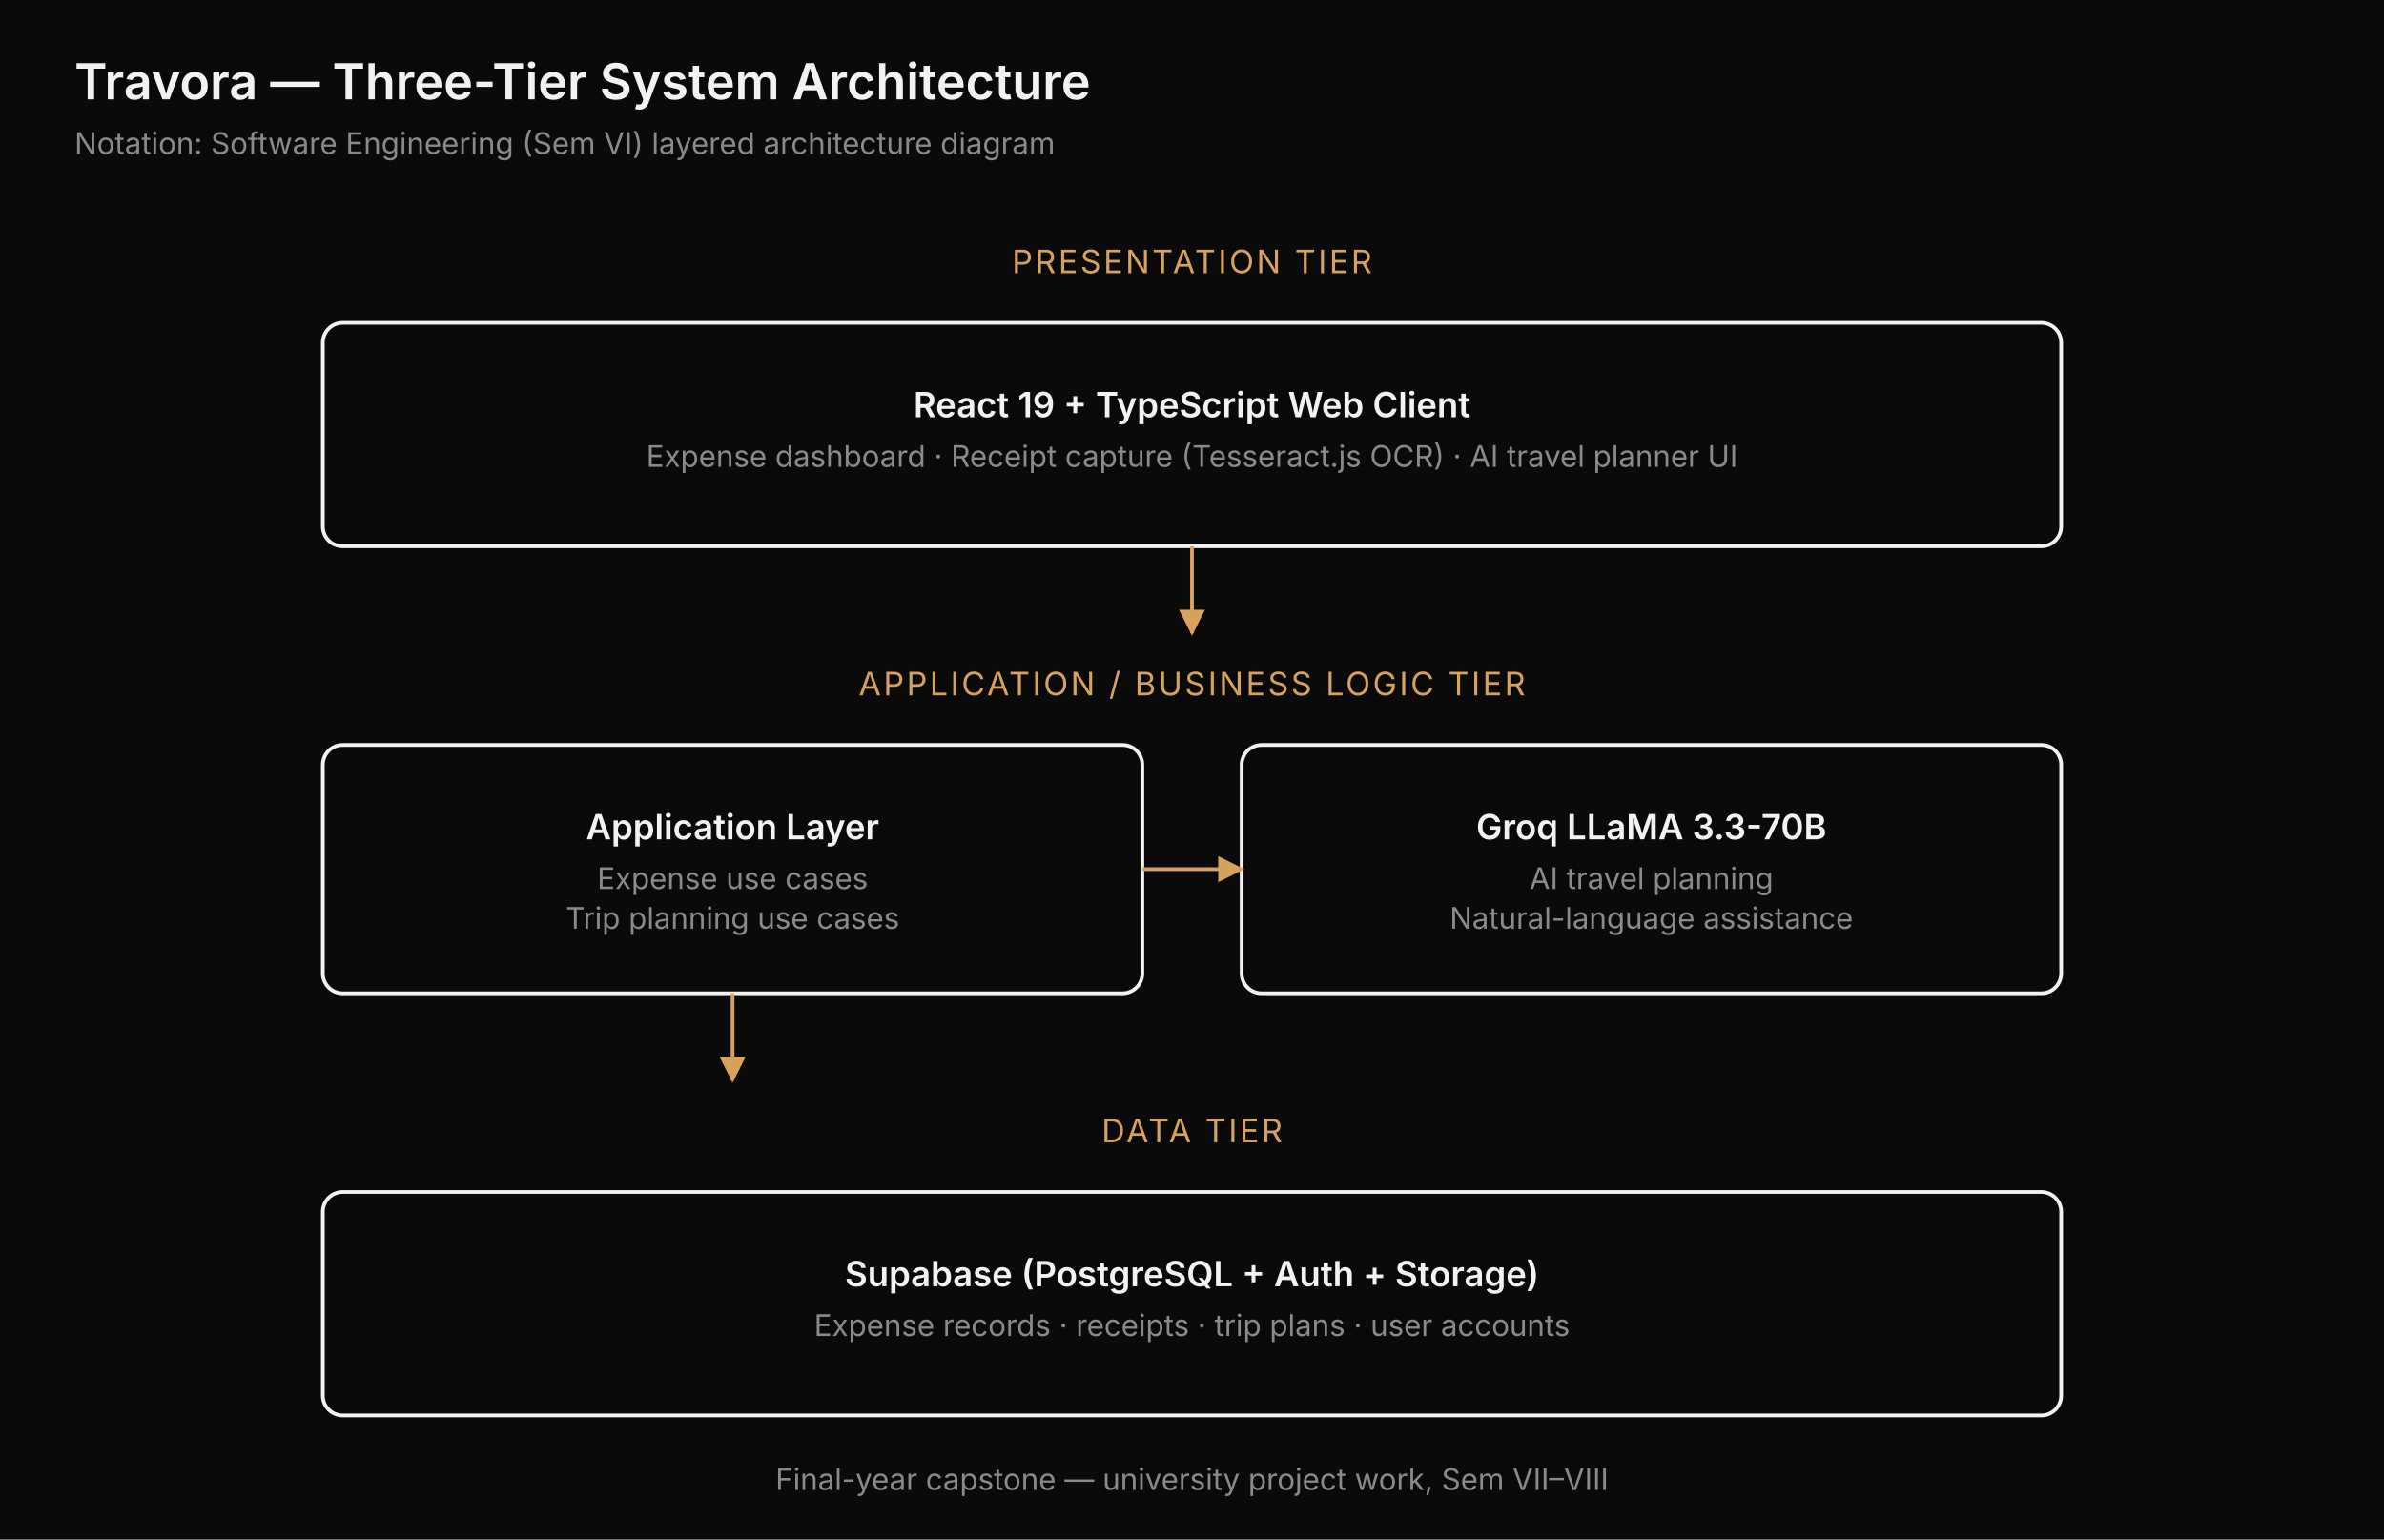
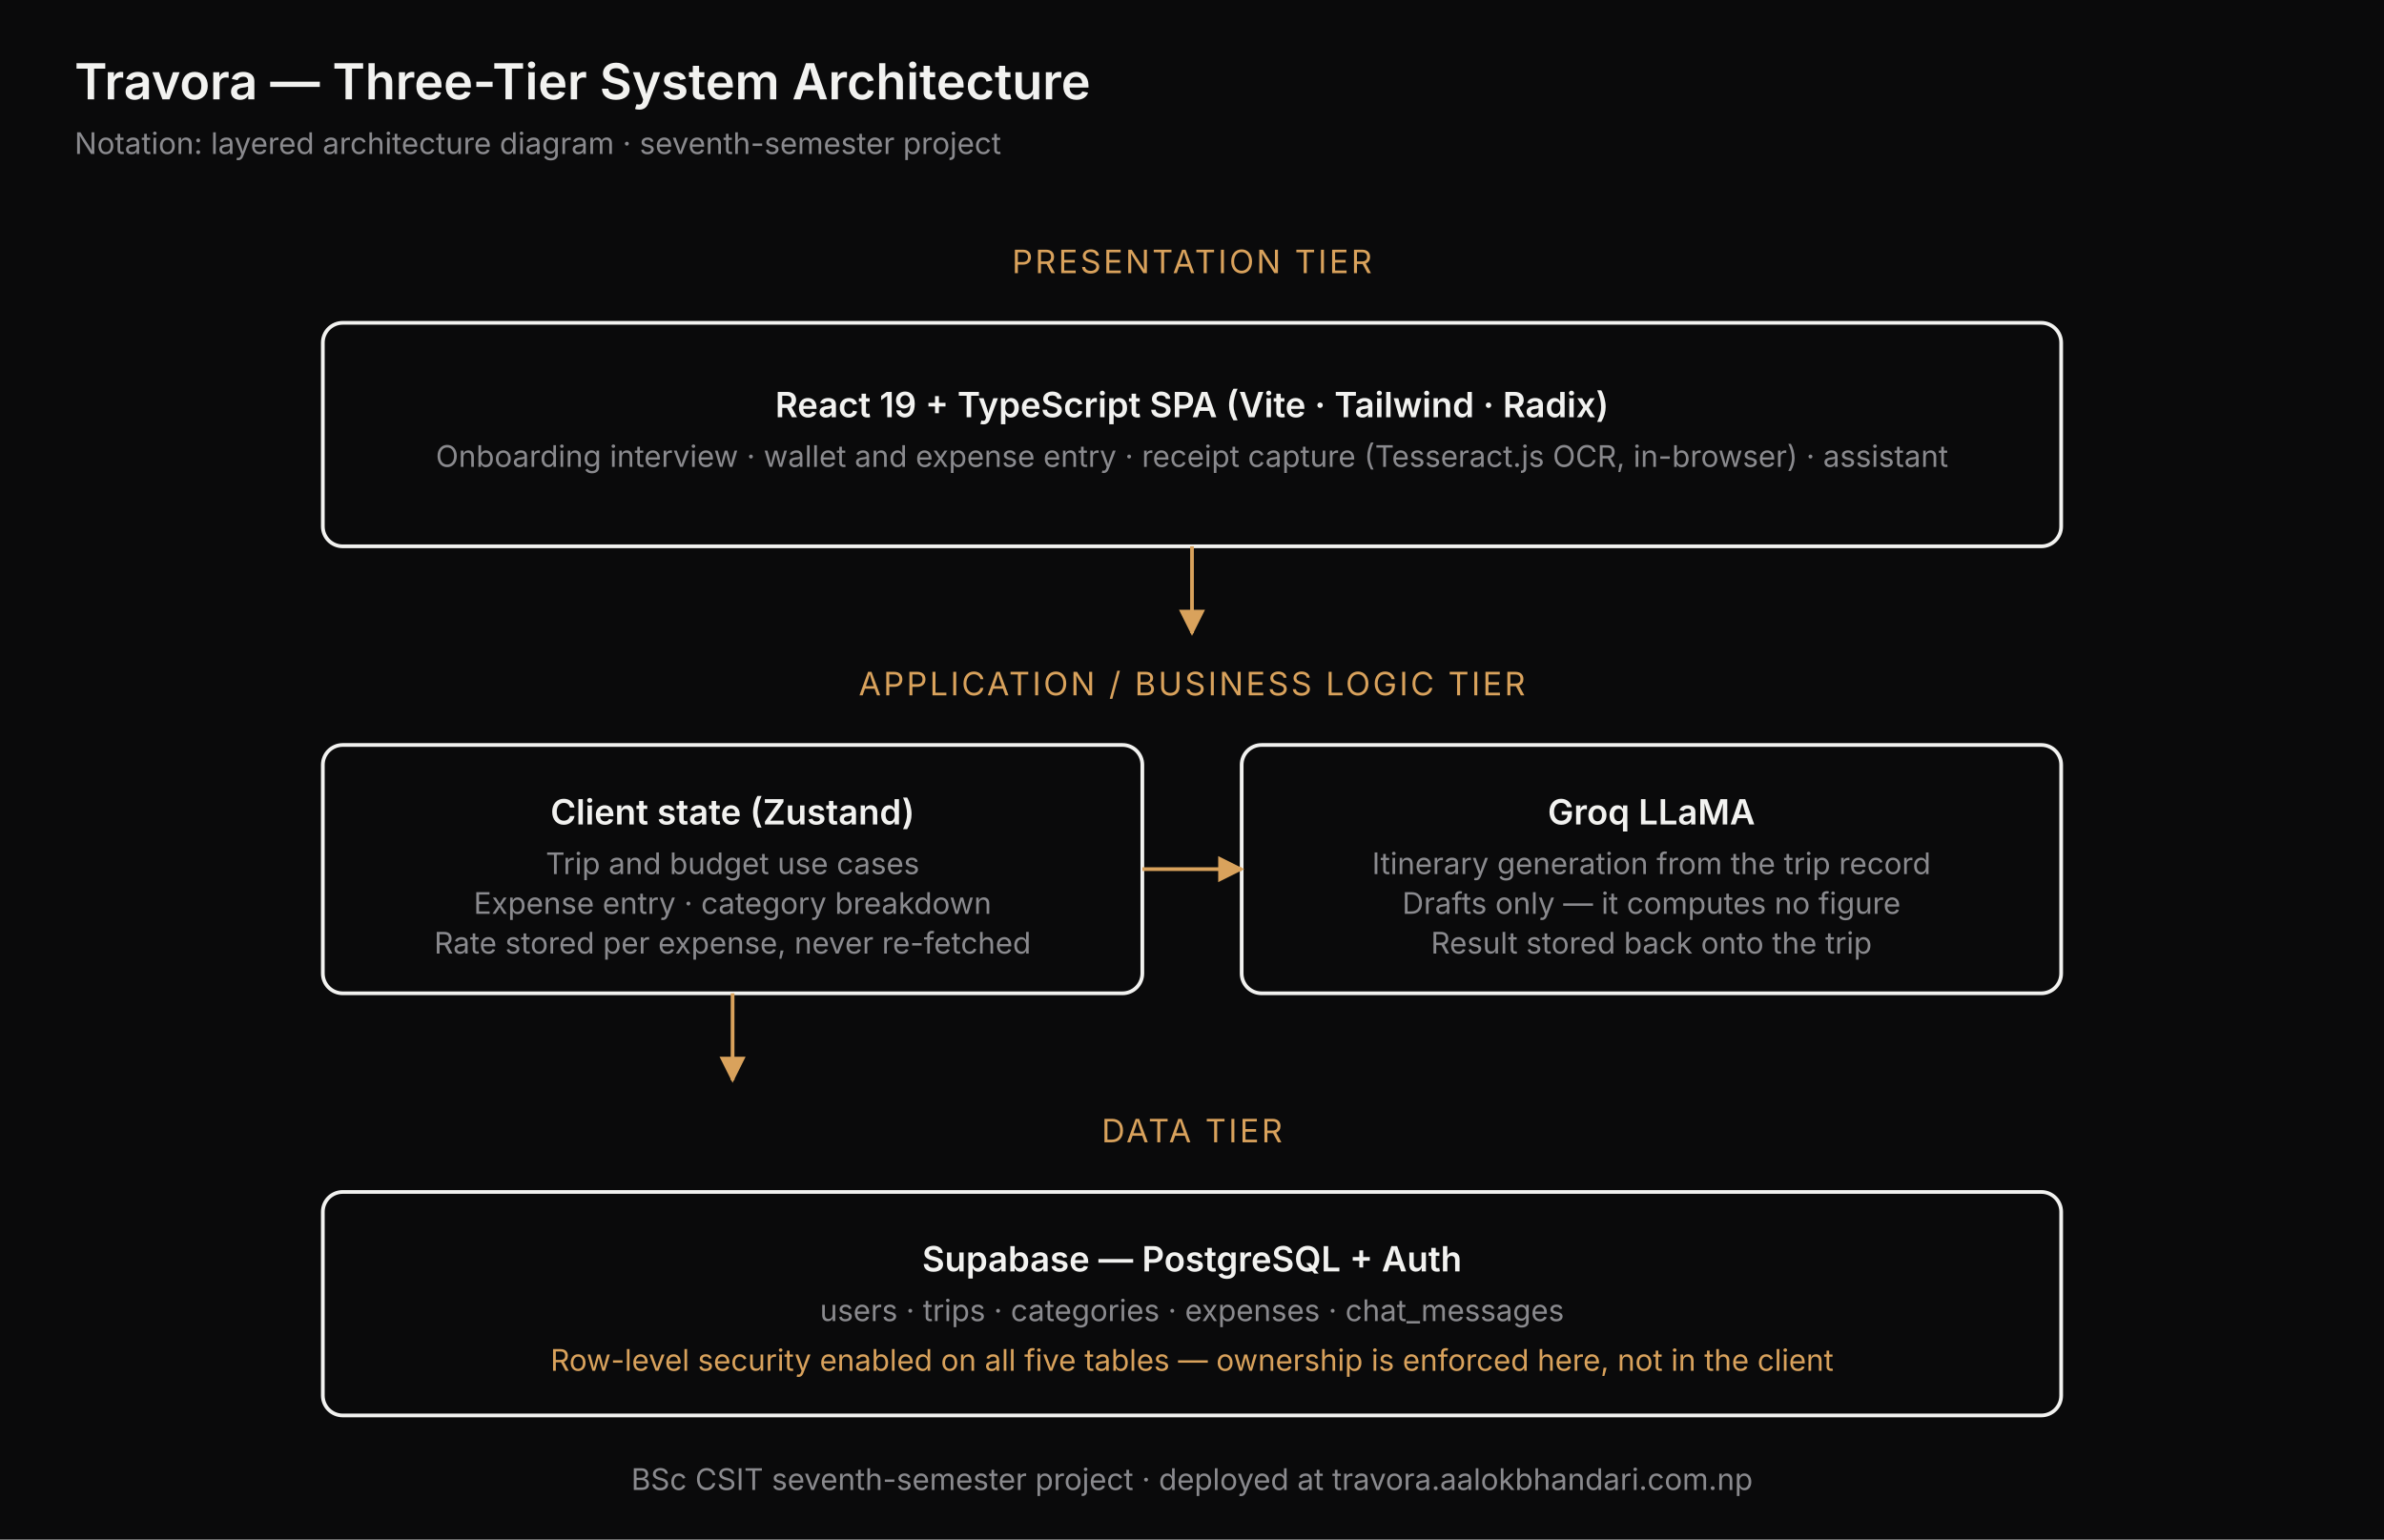
<svg xmlns="http://www.w3.org/2000/svg" viewBox="0 0 960 620" font-family="Inter, Arial, sans-serif">
  <defs>
    <marker id="arrow2" viewBox="0 0 10 10" refX="9" refY="5" markerWidth="7" markerHeight="7" orient="auto-start-reverse">
      <path d="M0,0 L10,5 L0,10 z" fill="#D9A25C" />
    </marker>
  </defs>
  <rect width="960" height="620" fill="#0A0A0B" />
  <text x="30" y="40" fill="#F2F2F0" font-size="20" font-weight="600">Travora — Three-Tier System Architecture</text>
-   <text x="30" y="62" fill="#8A8A8E" font-size="12">Notation: Software Engineering (Sem VI) layered architecture diagram</text>
+   <text x="30" y="62" fill="#8A8A8E" font-size="12">Notation: layered architecture diagram · seventh-semester project</text>
  <text x="480" y="110" fill="#D9A25C" font-size="13" text-anchor="middle" letter-spacing="1">PRESENTATION TIER</text>
  <rect x="130" y="130" width="700" height="90" rx="8" fill="none" stroke="#F2F2F0" stroke-width="1.5" />
-   <text x="480" y="168" fill="#F2F2F0" font-size="14" text-anchor="middle" font-weight="600">React 19 + TypeScript Web Client</text>
-   <text x="480" y="188" fill="#8A8A8E" font-size="12" text-anchor="middle">Expense dashboard · Receipt capture (Tesseract.js OCR) · AI travel planner UI</text>
+   <text x="480" y="168" fill="#F2F2F0" font-size="14" text-anchor="middle" font-weight="600">React 19 + TypeScript SPA (Vite · Tailwind · Radix)</text>
+   <text x="480" y="188" fill="#8A8A8E" font-size="12" text-anchor="middle">Onboarding interview · wallet and expense entry · receipt capture (Tesseract.js OCR, in-browser) · assistant</text>
  <path d="M480,220 L480,255" stroke="#D9A25C" stroke-width="1.5" marker-end="url(#arrow2)" />
  <text x="480" y="280" fill="#D9A25C" font-size="13" text-anchor="middle" letter-spacing="1">APPLICATION / BUSINESS LOGIC TIER</text>
  <rect x="130" y="300" width="330" height="100" rx="8" fill="none" stroke="#F2F2F0" stroke-width="1.5" />
-   <text x="295" y="338" fill="#F2F2F0" font-size="14" text-anchor="middle" font-weight="600">Application Layer</text>
-   <text x="295" y="358" fill="#8A8A8E" font-size="12" text-anchor="middle">Expense use cases</text>
-   <text x="295" y="374" fill="#8A8A8E" font-size="12" text-anchor="middle">Trip planning use cases</text>
+   <text x="295" y="332" fill="#F2F2F0" font-size="14" text-anchor="middle" font-weight="600">Client state (Zustand)</text>
+   <text x="295" y="352" fill="#8A8A8E" font-size="12" text-anchor="middle">Trip and budget use cases</text>
+   <text x="295" y="368" fill="#8A8A8E" font-size="12" text-anchor="middle">Expense entry · category breakdown</text>
+   <text x="295" y="384" fill="#8A8A8E" font-size="12" text-anchor="middle">Rate stored per expense, never re-fetched</text>
  <rect x="500" y="300" width="330" height="100" rx="8" fill="none" stroke="#F2F2F0" stroke-width="1.5" />
-   <text x="665" y="338" fill="#F2F2F0" font-size="14" text-anchor="middle" font-weight="600">Groq LLaMA 3.3-70B</text>
-   <text x="665" y="358" fill="#8A8A8E" font-size="12" text-anchor="middle">AI travel planning</text>
-   <text x="665" y="374" fill="#8A8A8E" font-size="12" text-anchor="middle">Natural-language assistance</text>
+   <text x="665" y="332" fill="#F2F2F0" font-size="14" text-anchor="middle" font-weight="600">Groq LLaMA</text>
+   <text x="665" y="352" fill="#8A8A8E" font-size="12" text-anchor="middle">Itinerary generation from the trip record</text>
+   <text x="665" y="368" fill="#8A8A8E" font-size="12" text-anchor="middle">Drafts only — it computes no figure</text>
+   <text x="665" y="384" fill="#8A8A8E" font-size="12" text-anchor="middle">Result stored back onto the trip</text>
  <path d="M460,350 L500,350" stroke="#D9A25C" stroke-width="1.5" marker-end="url(#arrow2)" />
  <path d="M295,400 L295,435" stroke="#D9A25C" stroke-width="1.5" marker-end="url(#arrow2)" />
  <text x="480" y="460" fill="#D9A25C" font-size="13" text-anchor="middle" letter-spacing="1">DATA TIER</text>
  <rect x="130" y="480" width="700" height="90" rx="8" fill="none" stroke="#F2F2F0" stroke-width="1.5" />
-   <text x="480" y="518" fill="#F2F2F0" font-size="14" text-anchor="middle" font-weight="600">Supabase (PostgreSQL + Auth + Storage)</text>
-   <text x="480" y="538" fill="#8A8A8E" font-size="12" text-anchor="middle">Expense records · receipts · trip plans · user accounts</text>
-   <text x="480" y="600" fill="#8A8A8E" font-size="12" text-anchor="middle">Final-year capstone — university project work, Sem VII–VIII</text>
+   <text x="480" y="512" fill="#F2F2F0" font-size="14" text-anchor="middle" font-weight="600">Supabase — PostgreSQL + Auth</text>
+   <text x="480" y="532" fill="#8A8A8E" font-size="12" text-anchor="middle">users · trips · categories · expenses · chat_messages</text>
+   <text x="480" y="552" fill="#D9A25C" font-size="12" text-anchor="middle">Row-level security enabled on all five tables — ownership is enforced here, not in the client</text>
+   <text x="480" y="600" fill="#8A8A8E" font-size="12" text-anchor="middle">BSc CSIT seventh-semester project · deployed at travora.aalokbhandari.com.np</text>
</svg>
